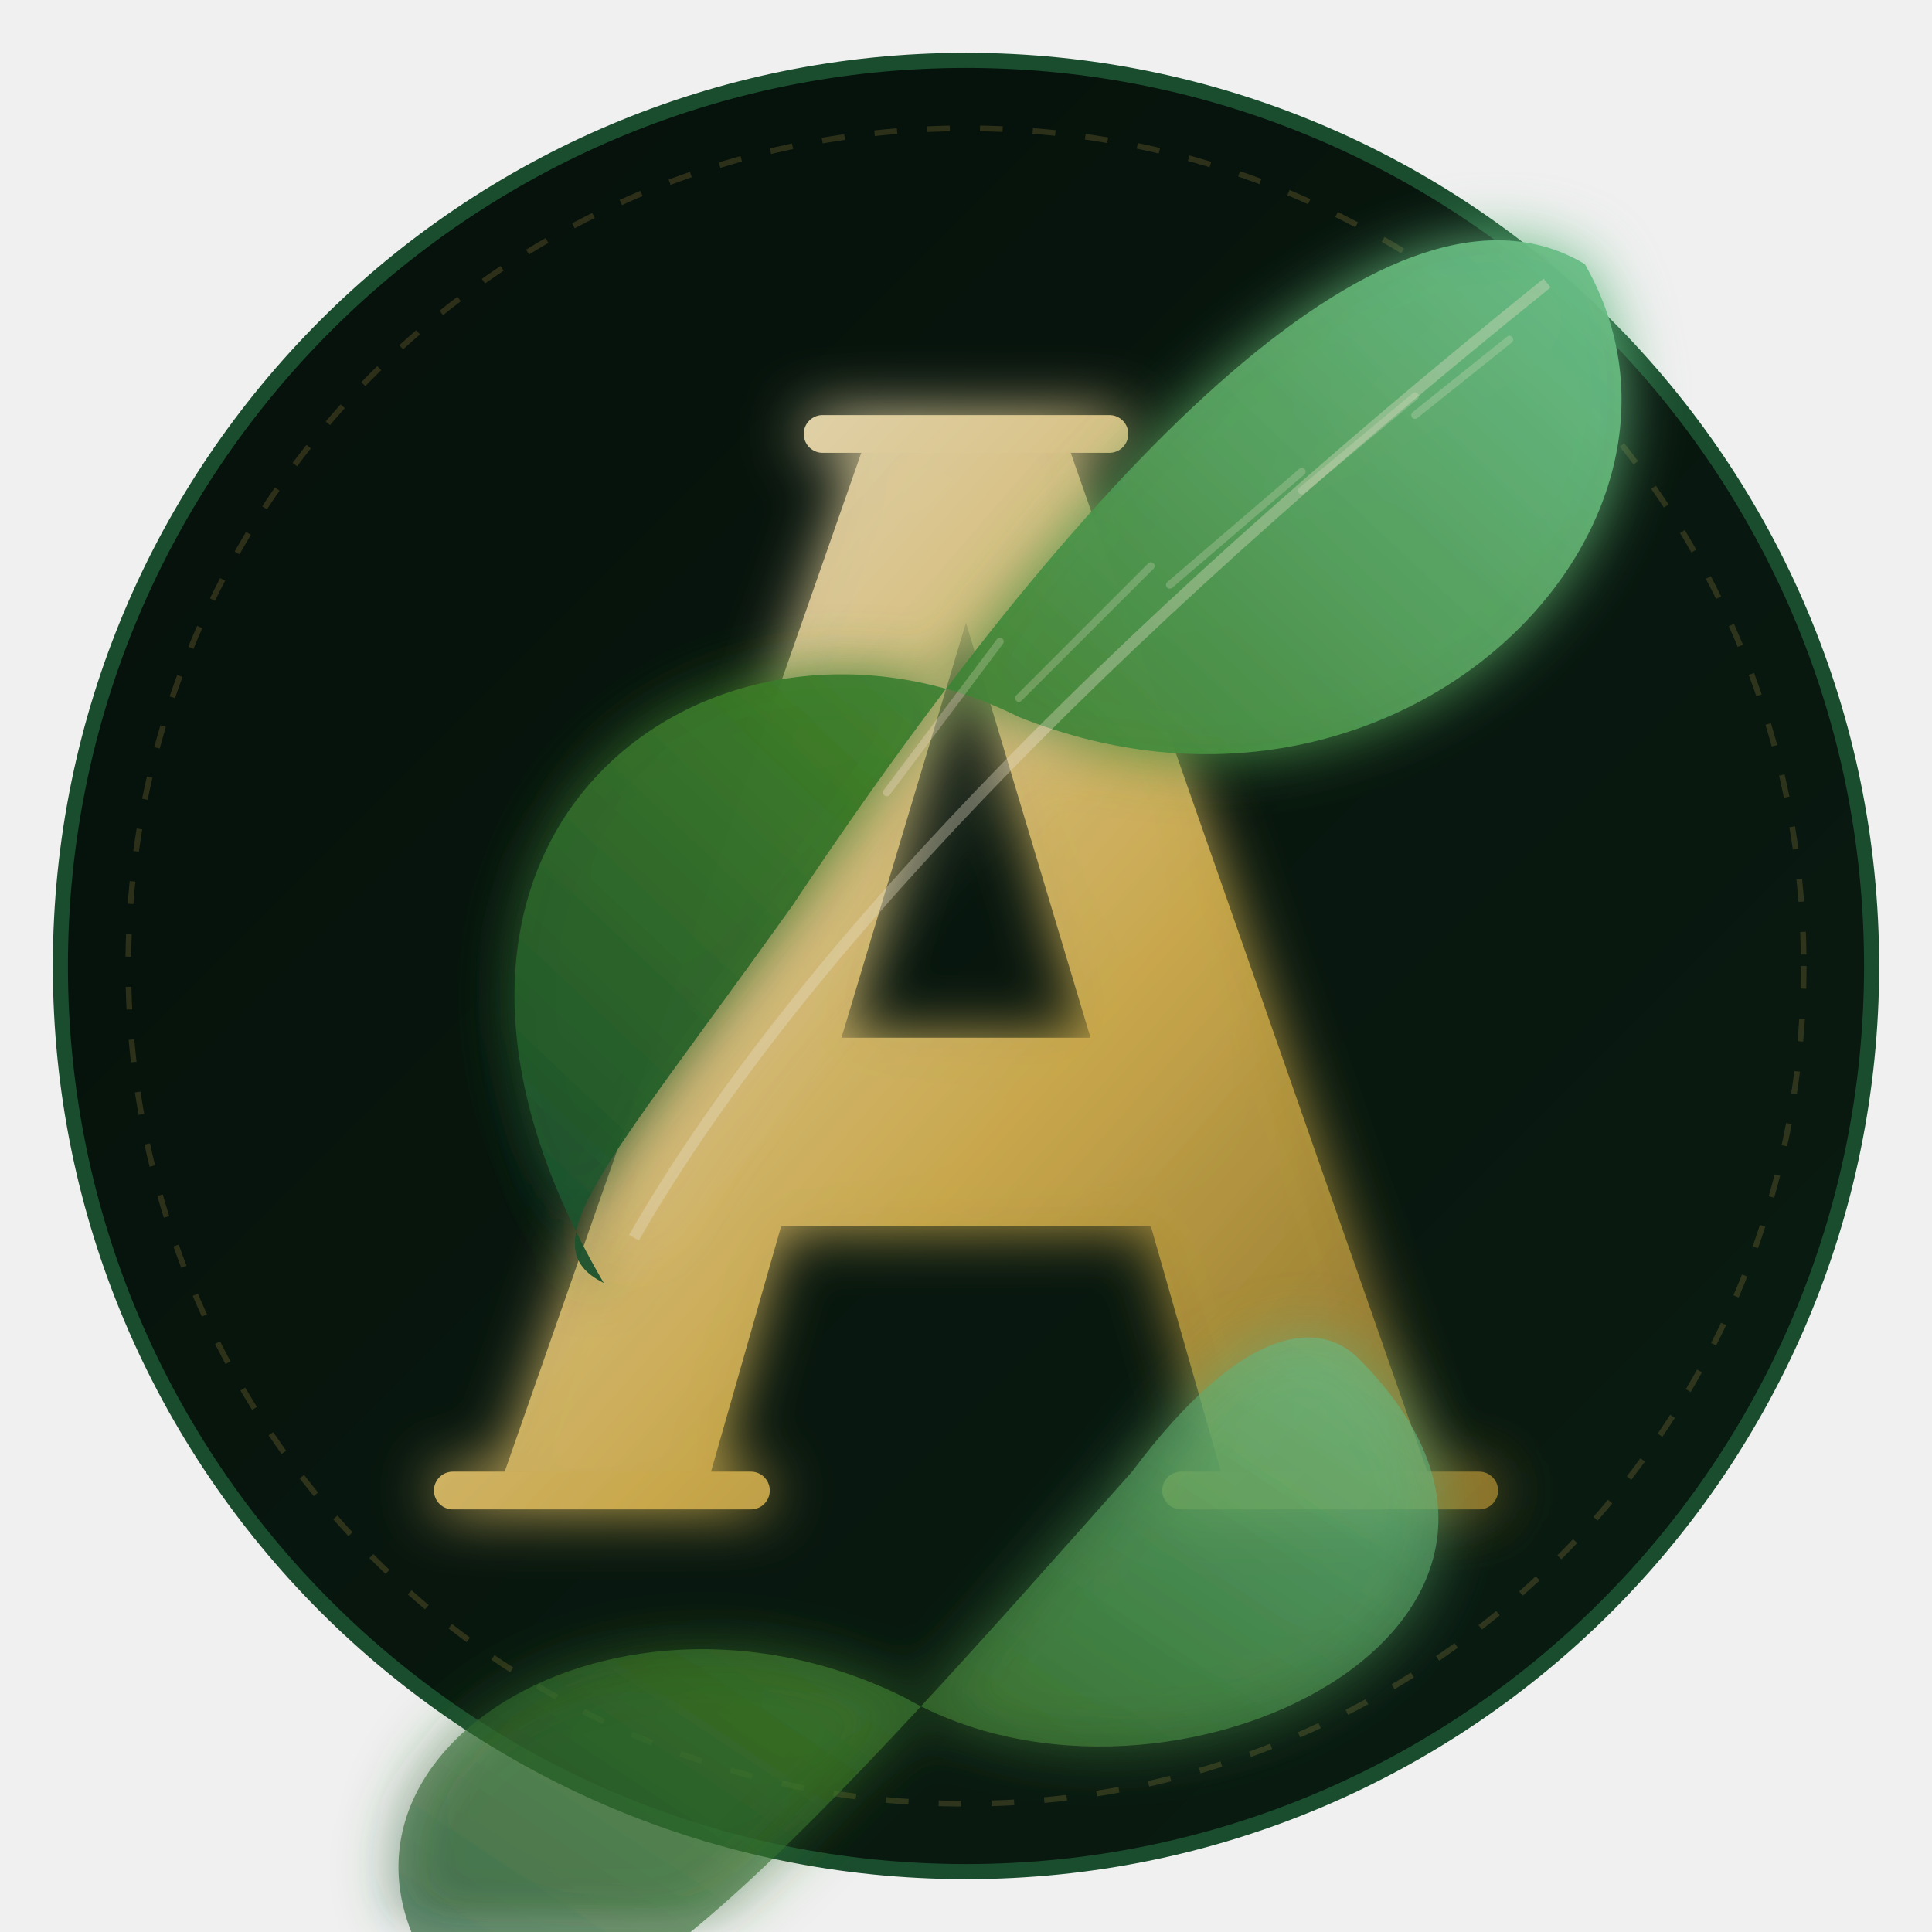
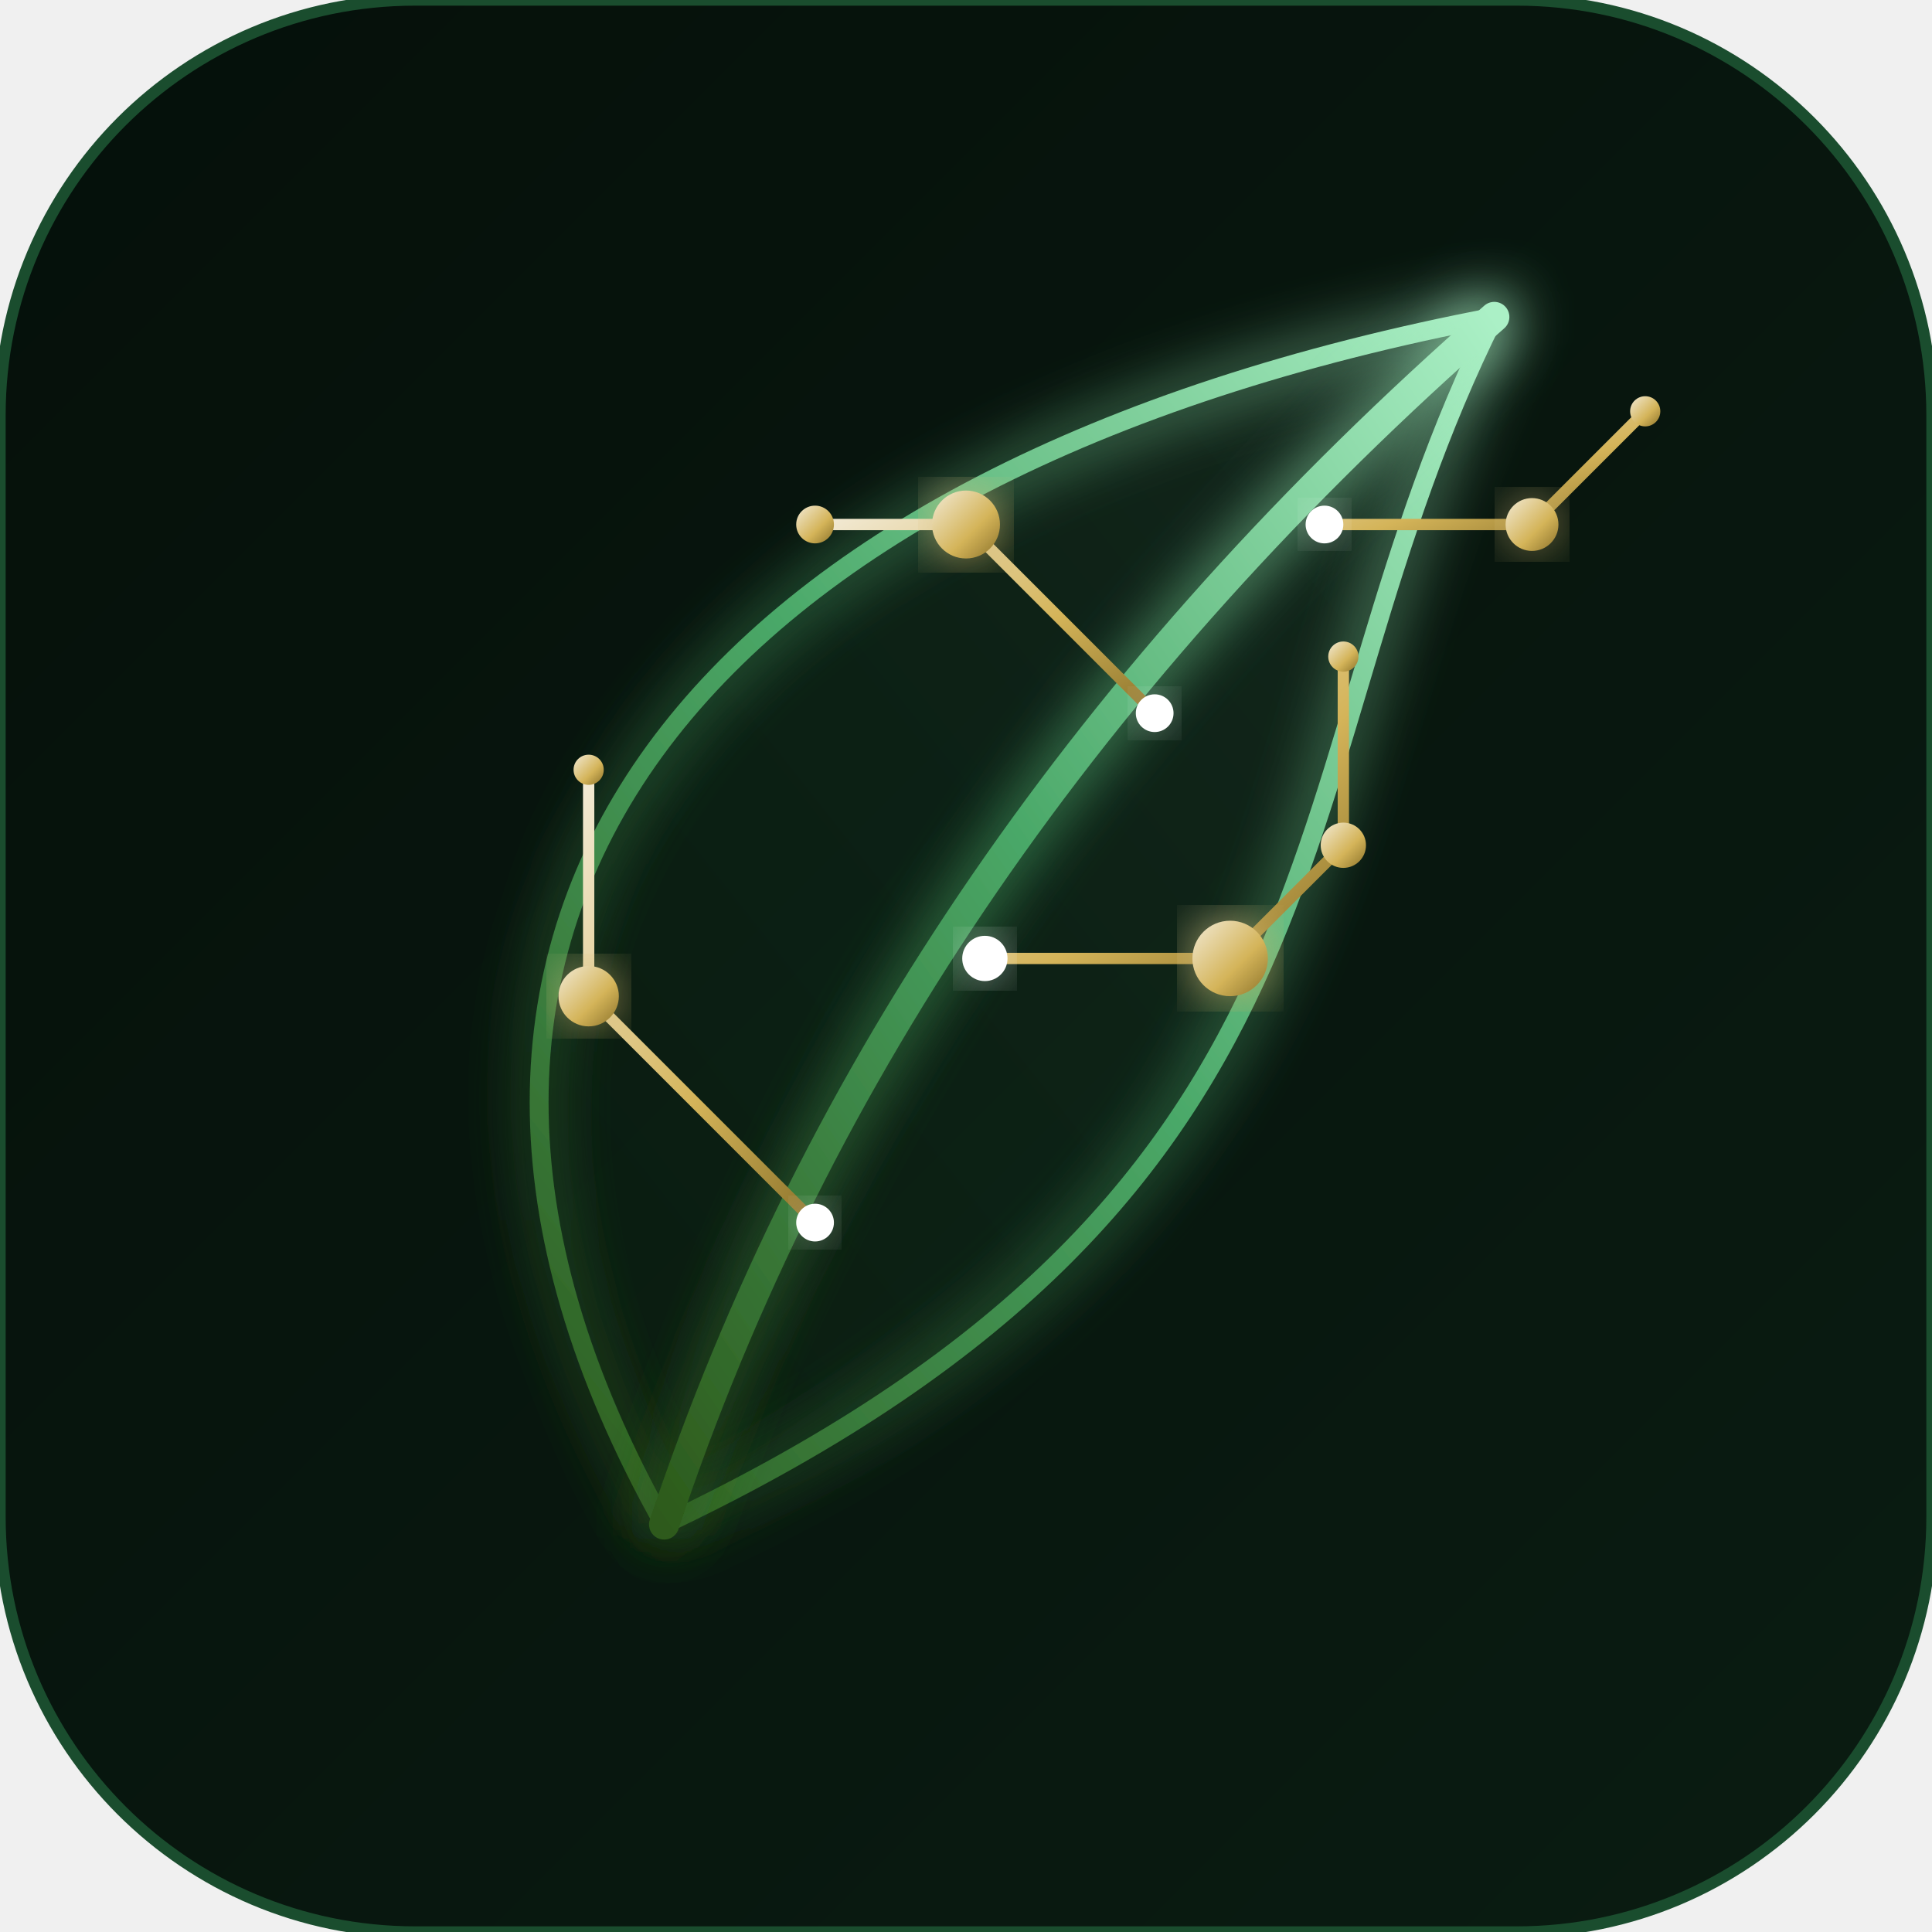
<svg xmlns="http://www.w3.org/2000/svg" viewBox="0 0 512 512">
  <defs>
    <linearGradient id="bgGrad" x1="0%" y1="0%" x2="100%" y2="100%">
      <stop offset="0%" stop-color="#05100a" />
      <stop offset="100%" stop-color="#0a1c12" />
    </linearGradient>
-     <linearGradient id="goldGrad" x1="0%" y1="0%" x2="100%" y2="100%">
-       <stop offset="0%" stop-color="#e8dfc8" />
-       <stop offset="60%" stop-color="#c9a84c" />
+     <linearGradient id="leafGrad" x1="0%" y1="100%" x2="100%" y2="0%">
+       <stop offset="0%" stop-color="#2d5a1b" />
+       <stop offset="50%" stop-color="#4aa868" />
+       <stop offset="100%" stop-color="#abf0c6" />
+     </linearGradient>
+     <linearGradient id="techGrad" x1="0%" y1="0%" x2="100%" y2="100%">
+       <stop offset="0%" stop-color="#f2ead5" />
+       <stop offset="60%" stop-color="#d4b459" />
      <stop offset="100%" stop-color="#8c732b" />
    </linearGradient>
-     <linearGradient id="neemGrad" x1="0%" y1="100%" x2="100%" y2="0%">
-       <stop offset="0%" stop-color="#1a4d2e" />
-       <stop offset="40%" stop-color="#3d7a28" />
-       <stop offset="100%" stop-color="#6abf8a" />
-     </linearGradient>
-     <filter id="glow">
+     <filter id="glow" x="-20%" y="-20%" width="140%" height="140%">
      <feGaussianBlur stdDeviation="8" result="blur" />
      <feComposite in="SourceGraphic" in2="blur" operator="over" />
    </filter>
  </defs>
-   <circle cx="256" cy="256" r="240" fill="url(#bgGrad)" stroke="#1a4d2e" stroke-width="4" />
-   <circle cx="256" cy="256" r="222" fill="none" stroke="rgba(201,168,76,0.2)" stroke-width="1.5" stroke-dasharray="6 8" />
-   <g filter="url(#glow)" transform="translate(0, 5)">
-     <path d="M 230 110 L 282 110 L 380 390 L 325 390 L 305 320 L 207 320 L 187 390 L 132 390 Z M 223 270 L 289 270 L 256 160 Z" fill="url(#goldGrad)" opacity="0.95" />
-     <path d="M 120 390 L 199 390 M 313 390 L 392 390 M 218 110 L 294 110" stroke="url(#goldGrad)" stroke-width="10" stroke-linecap="round" />
-   </g>
-   <g filter="url(#glow)">
-     <path d="M 160 340 C 90 220, 190 150, 270 190 C 370 230, 460 140, 420 70 C 370 40, 290 120, 210 240 C 160 310, 140 330, 160 340 Z" fill="url(#neemGrad)" opacity="0.95" />
-     <path d="M 168 328 Q 230 220, 410 75" fill="none" stroke="#e8dfc8" stroke-width="3" opacity="0.35" />
-     <path d="M 235 210 L 265 170 M 270 185 L 305 150 M 310 155 L 345 125 M 345 130 L 375 105 M 375 110 L 400 90" stroke="#e8dfc8" stroke-width="2" opacity="0.25" stroke-linecap="round" />
-   </g>
-   <g filter="url(#glow)">
-     <path d="M 360 360 C 430 430, 310 490, 240 450 C 160 410, 70 470, 120 530 C 150 560, 220 480, 300 390 C 330 350, 350 350, 360 360 Z" fill="url(#neemGrad)" opacity="0.6" />
+   <rect width="512" height="512" rx="110" fill="url(#bgGrad)" stroke="#1a4d2e" stroke-width="3" />
+   <g transform="translate(16, -16)">
+     <path d="M 160 420               C 70 260, 170 140, 380 100               C 320 220, 350 330, 160 420 Z" fill="url(#leafGrad)" opacity="0.08" />
+     <path d="M 160 420               C 70 260, 170 140, 380 100               C 320 220, 350 330, 160 420 Z" stroke="url(#leafGrad)" stroke-width="5" fill="none" filter="url(#glow)" stroke-linecap="round" stroke-linejoin="round" />
+     <path d="M 160 420 Q 220 240 380 100" stroke="url(#leafGrad)" stroke-width="8" fill="none" stroke-linecap="round" filter="url(#glow)" />
+     <path d="M 200 340 L 140 280 L 140 220" stroke="url(#techGrad)" stroke-width="3" fill="none" stroke-linejoin="round" />
+     <circle cx="200" cy="340" r="5" fill="#fff" filter="url(#glow)" />
+     <circle cx="140" cy="280" r="8" fill="url(#techGrad)" filter="url(#glow)" />
+     <circle cx="140" cy="220" r="4" fill="url(#techGrad)" />
+     <path d="M 245 270 L 310 270 L 340 240 L 340 190" stroke="url(#techGrad)" stroke-width="3" fill="none" stroke-linejoin="round" />
+     <circle cx="245" cy="270" r="6" fill="#fff" filter="url(#glow)" />
+     <circle cx="310" cy="270" r="10" fill="url(#techGrad)" filter="url(#glow)" />
+     <circle cx="340" cy="240" r="6" fill="url(#techGrad)" />
+     <circle cx="340" cy="190" r="4" fill="url(#techGrad)" />
+     <path d="M 290 205 L 240 155 L 200 155" stroke="url(#techGrad)" stroke-width="3" fill="none" stroke-linejoin="round" />
+     <circle cx="290" cy="205" r="5" fill="#fff" filter="url(#glow)" />
+     <circle cx="240" cy="155" r="9" fill="url(#techGrad)" filter="url(#glow)" />
+     <circle cx="200" cy="155" r="5" fill="url(#techGrad)" />
+     <path d="M 335 155 L 390 155 L 420 125" stroke="url(#techGrad)" stroke-width="3" fill="none" stroke-linejoin="round" />
+     <circle cx="335" cy="155" r="5" fill="#fff" filter="url(#glow)" />
+     <circle cx="390" cy="155" r="7" fill="url(#techGrad)" filter="url(#glow)" />
+     <circle cx="420" cy="125" r="4" fill="url(#techGrad)" />
  </g>
</svg>
